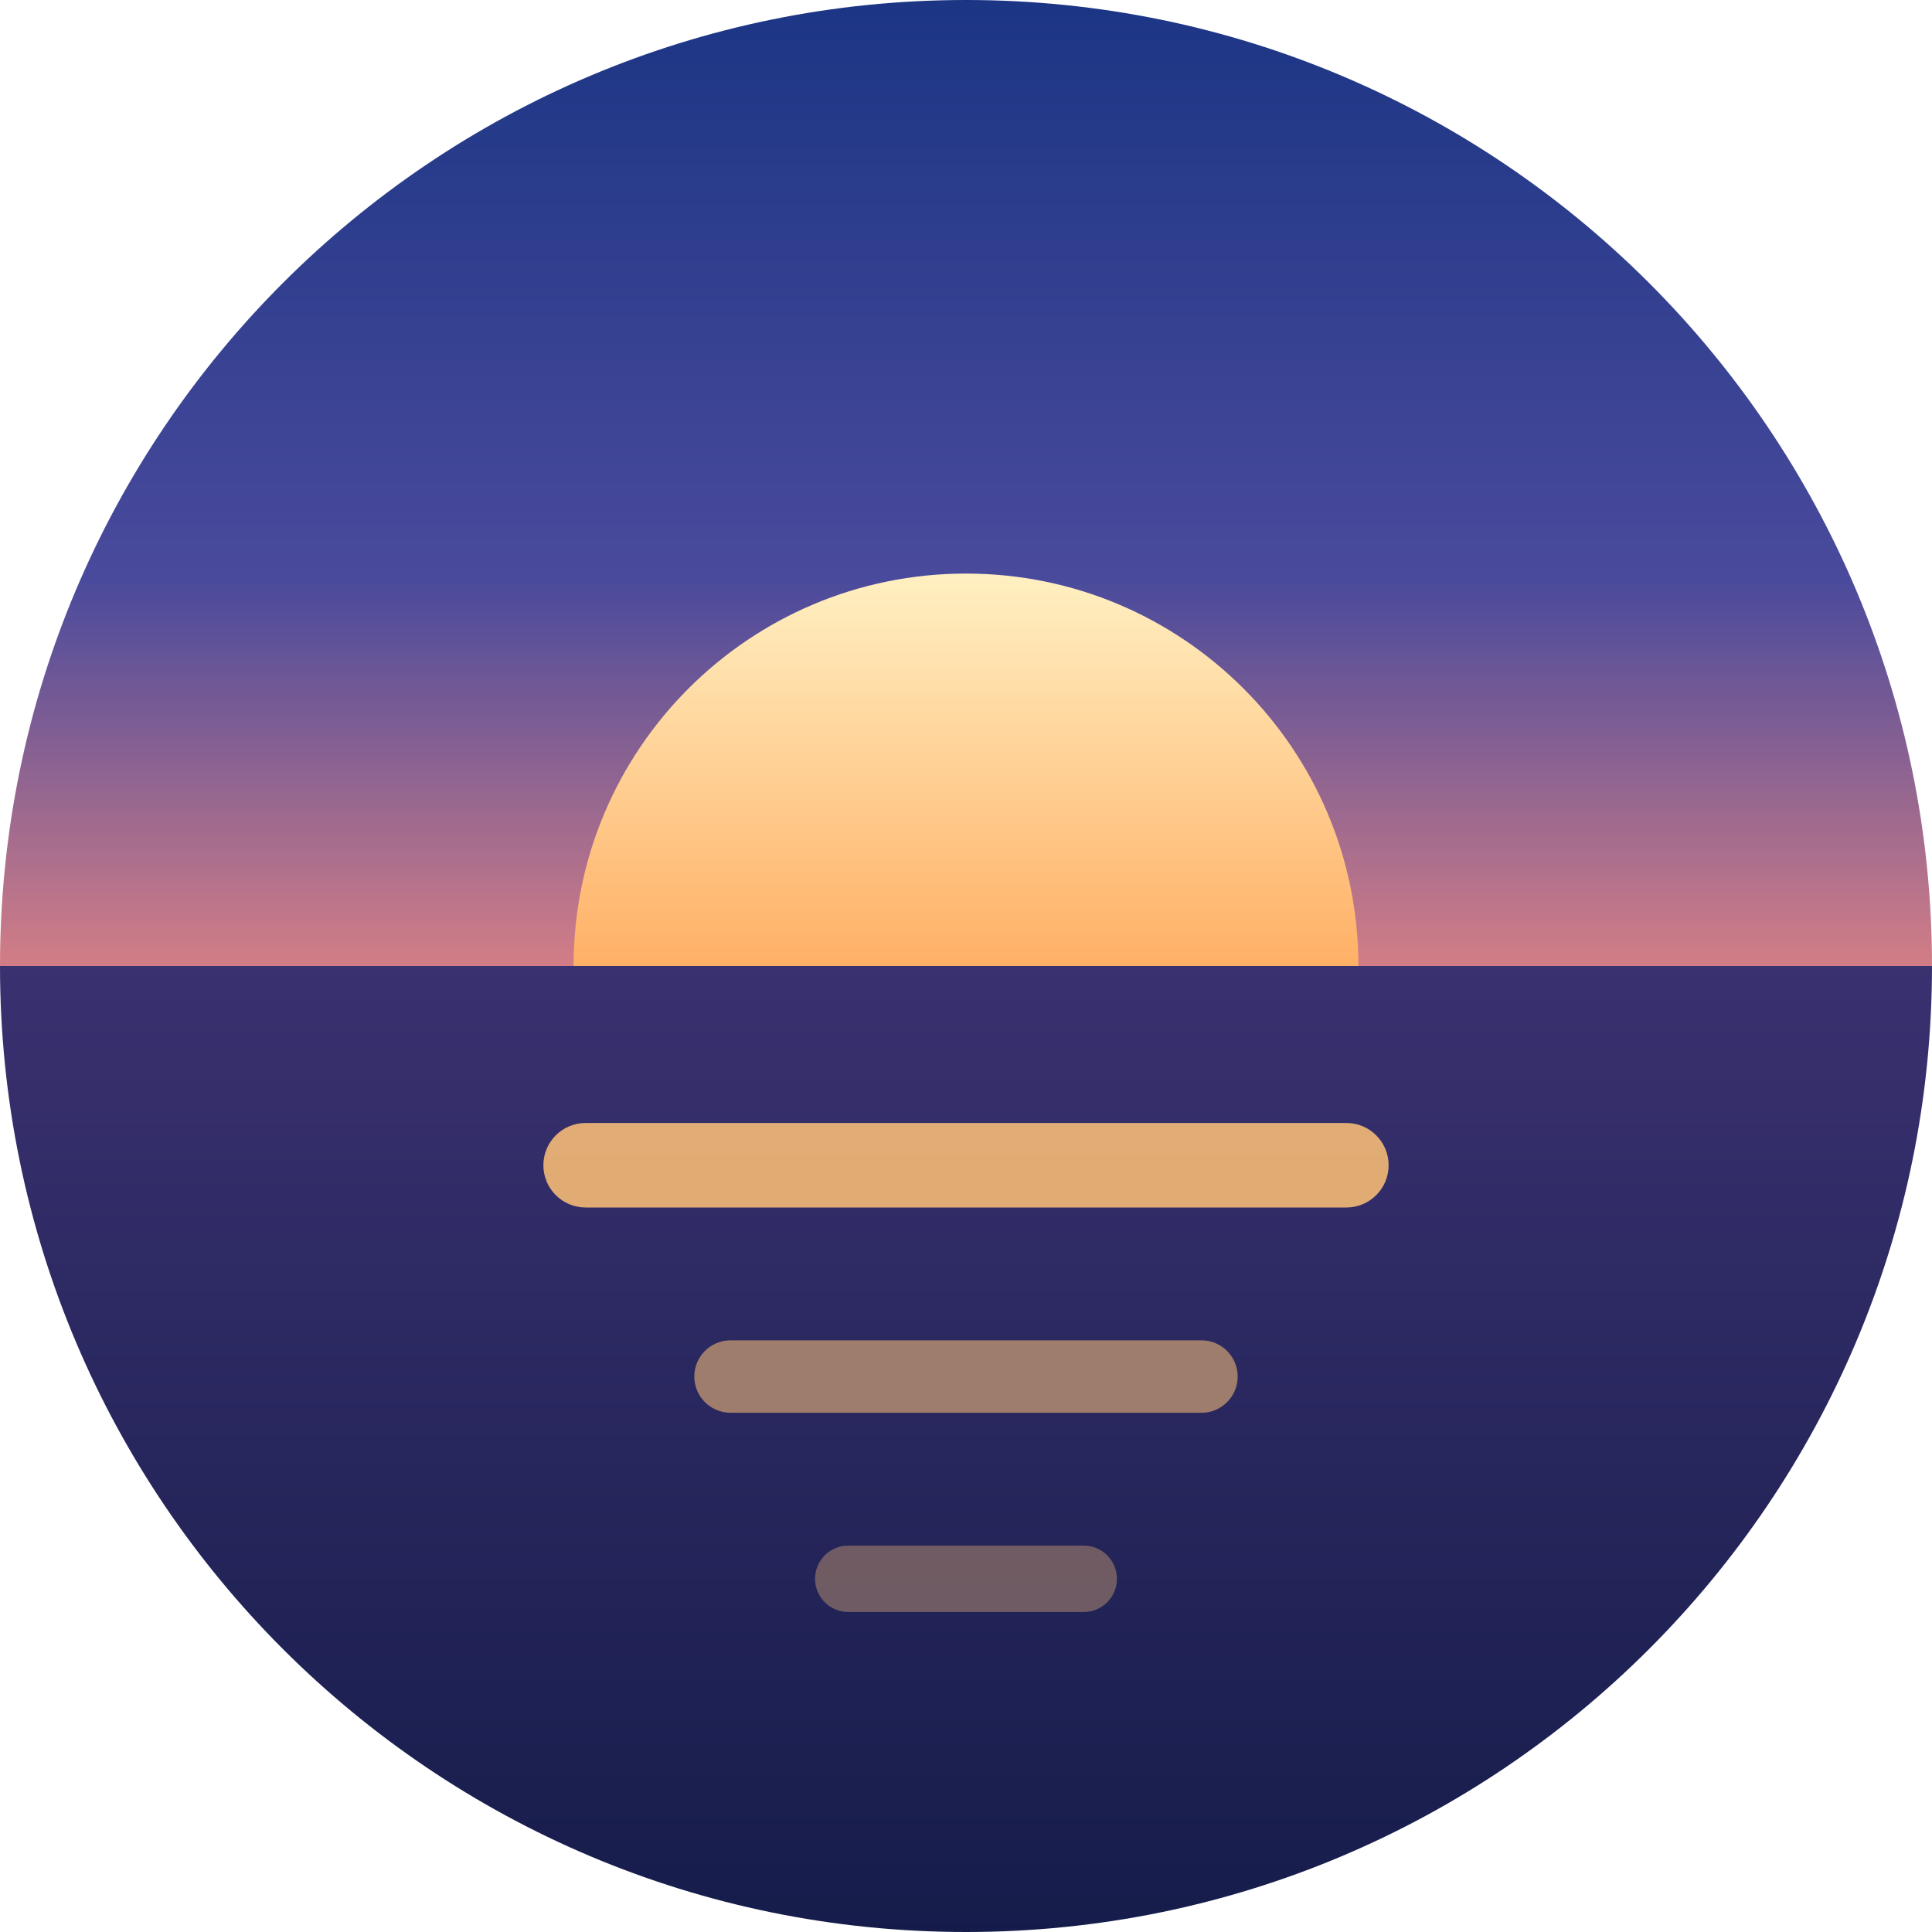
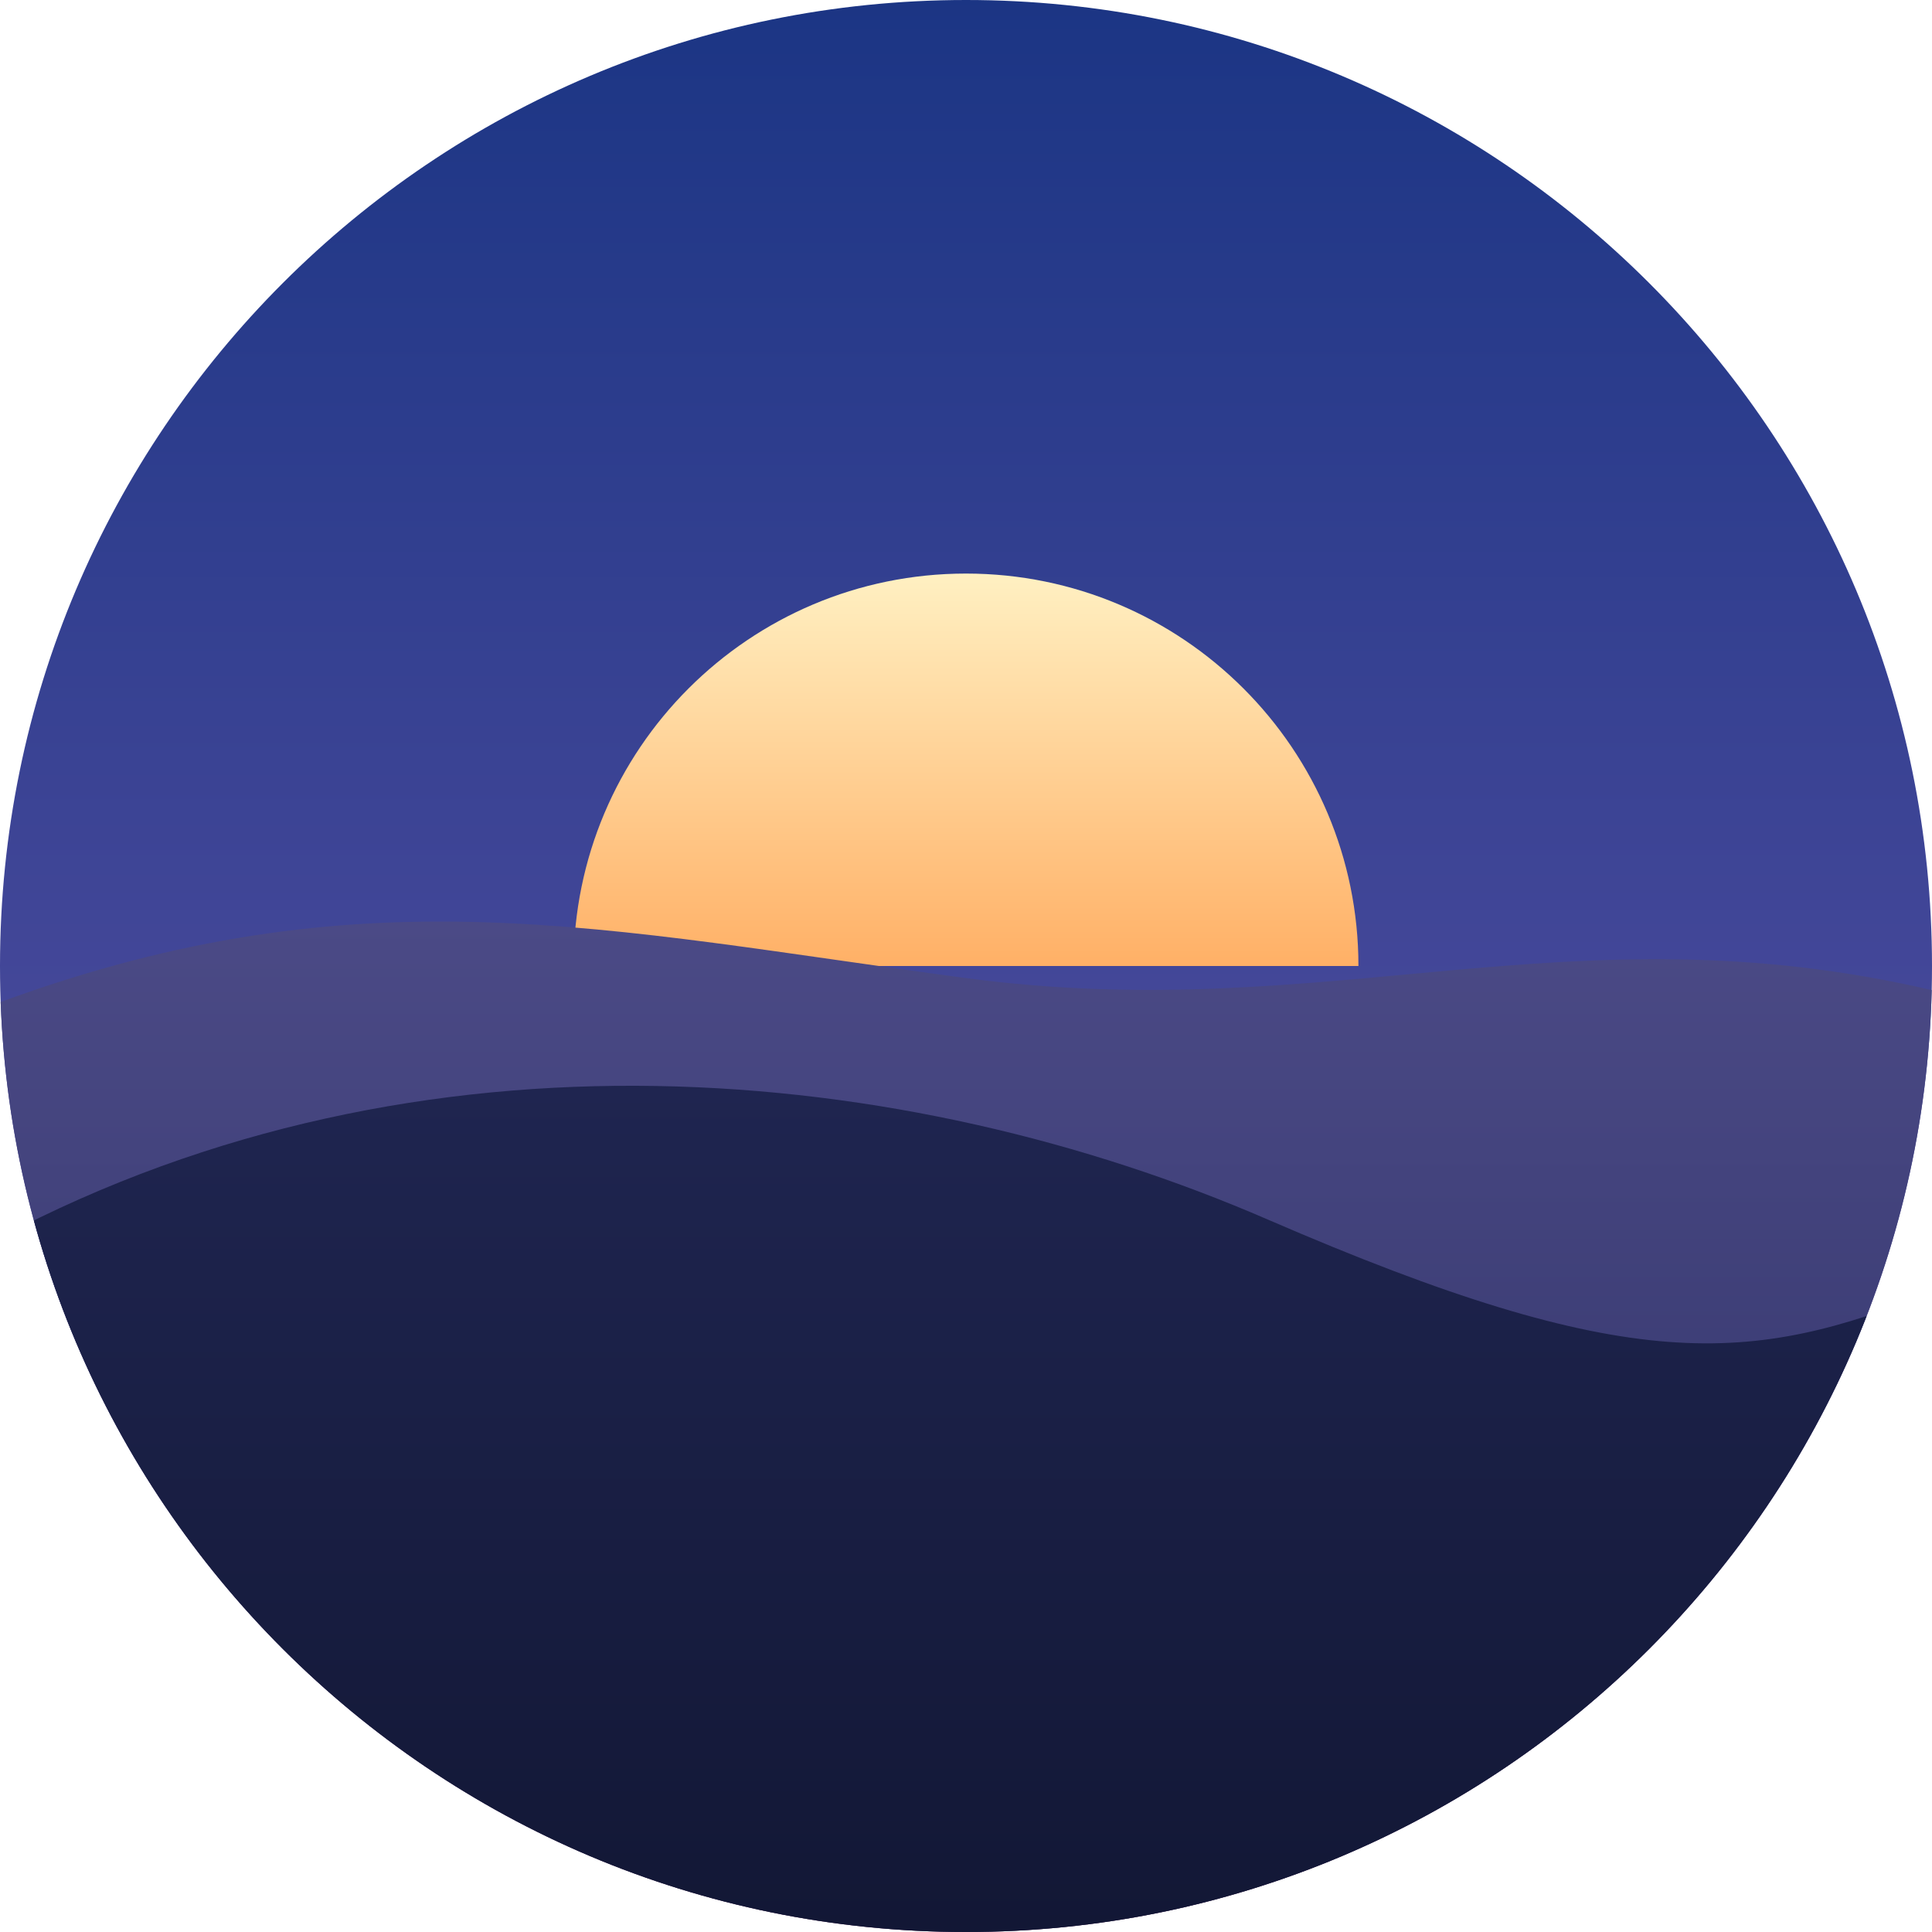
<svg xmlns="http://www.w3.org/2000/svg" viewBox="0 0 32 32">
  <defs>
    <clipPath id="c">
      <circle cx="16" cy="16" r="16" />
    </clipPath>
    <linearGradient id="sky" x1="0" y1="0" x2="0" y2="1">
      <stop offset="0" stop-color="#1b3584" />
      <stop offset="0.6" stop-color="#4a4a9c" />
      <stop offset="1" stop-color="#d47e86" />
    </linearGradient>
    <linearGradient id="sun" x1="0" y1="0" x2="0" y2="1">
      <stop offset="0" stop-color="#fff0c2" />
      <stop offset="1" stop-color="#ffb066" />
    </linearGradient>
-     <linearGradient id="sea" x1="0" y1="0" x2="0" y2="1">
-       <stop offset="0" stop-color="#3a3170" />
-       <stop offset="1" stop-color="#151c4a" />
+     <linearGradient id="far" x1="0" y1="0" x2="0" y2="1">
+       <stop offset="0" stop-color="#4b4a86" />
+       <stop offset="1" stop-color="#2c2f63" />
+     </linearGradient>
+     <linearGradient id="near" x1="0" y1="0" x2="0" y2="1">
+       <stop offset="0" stop-color="#1f2550" />
+       <stop offset="1" stop-color="#121735" />
    </linearGradient>
  </defs>
  <g clip-path="url(#c)">
-     <rect width="32" height="16" fill="url(#sky)" />
-     <rect y="16" width="32" height="16" fill="url(#sea)" />
+     <rect width="32" height="32" fill="url(#sky)" />
    <path d="M9.5 16a6.5 6.5 0 0 1 13 0z" fill="url(#sun)" />
-     <rect x="9" y="18.6" width="14" height="1.4" rx="0.7" fill="#ffc277" opacity="0.85" />
-     <rect x="11.5" y="22.2" width="9" height="1.2" rx="0.6" fill="#ffc277" opacity="0.55" />
-     <rect x="13.5" y="25.6" width="5" height="1.1" rx="0.55" fill="#ffc277" opacity="0.35" />
+     <path d="M0 16.6C6 14.4 10 15.4 16 16.2S26 15 32 16.4V32H0z" fill="url(#far)" />
+     <path d="M0 20.5C7 16.8 15 17.6 21 20.2S29 22.6 32 21.4V32H0z" fill="url(#near)" />
  </g>
</svg>
